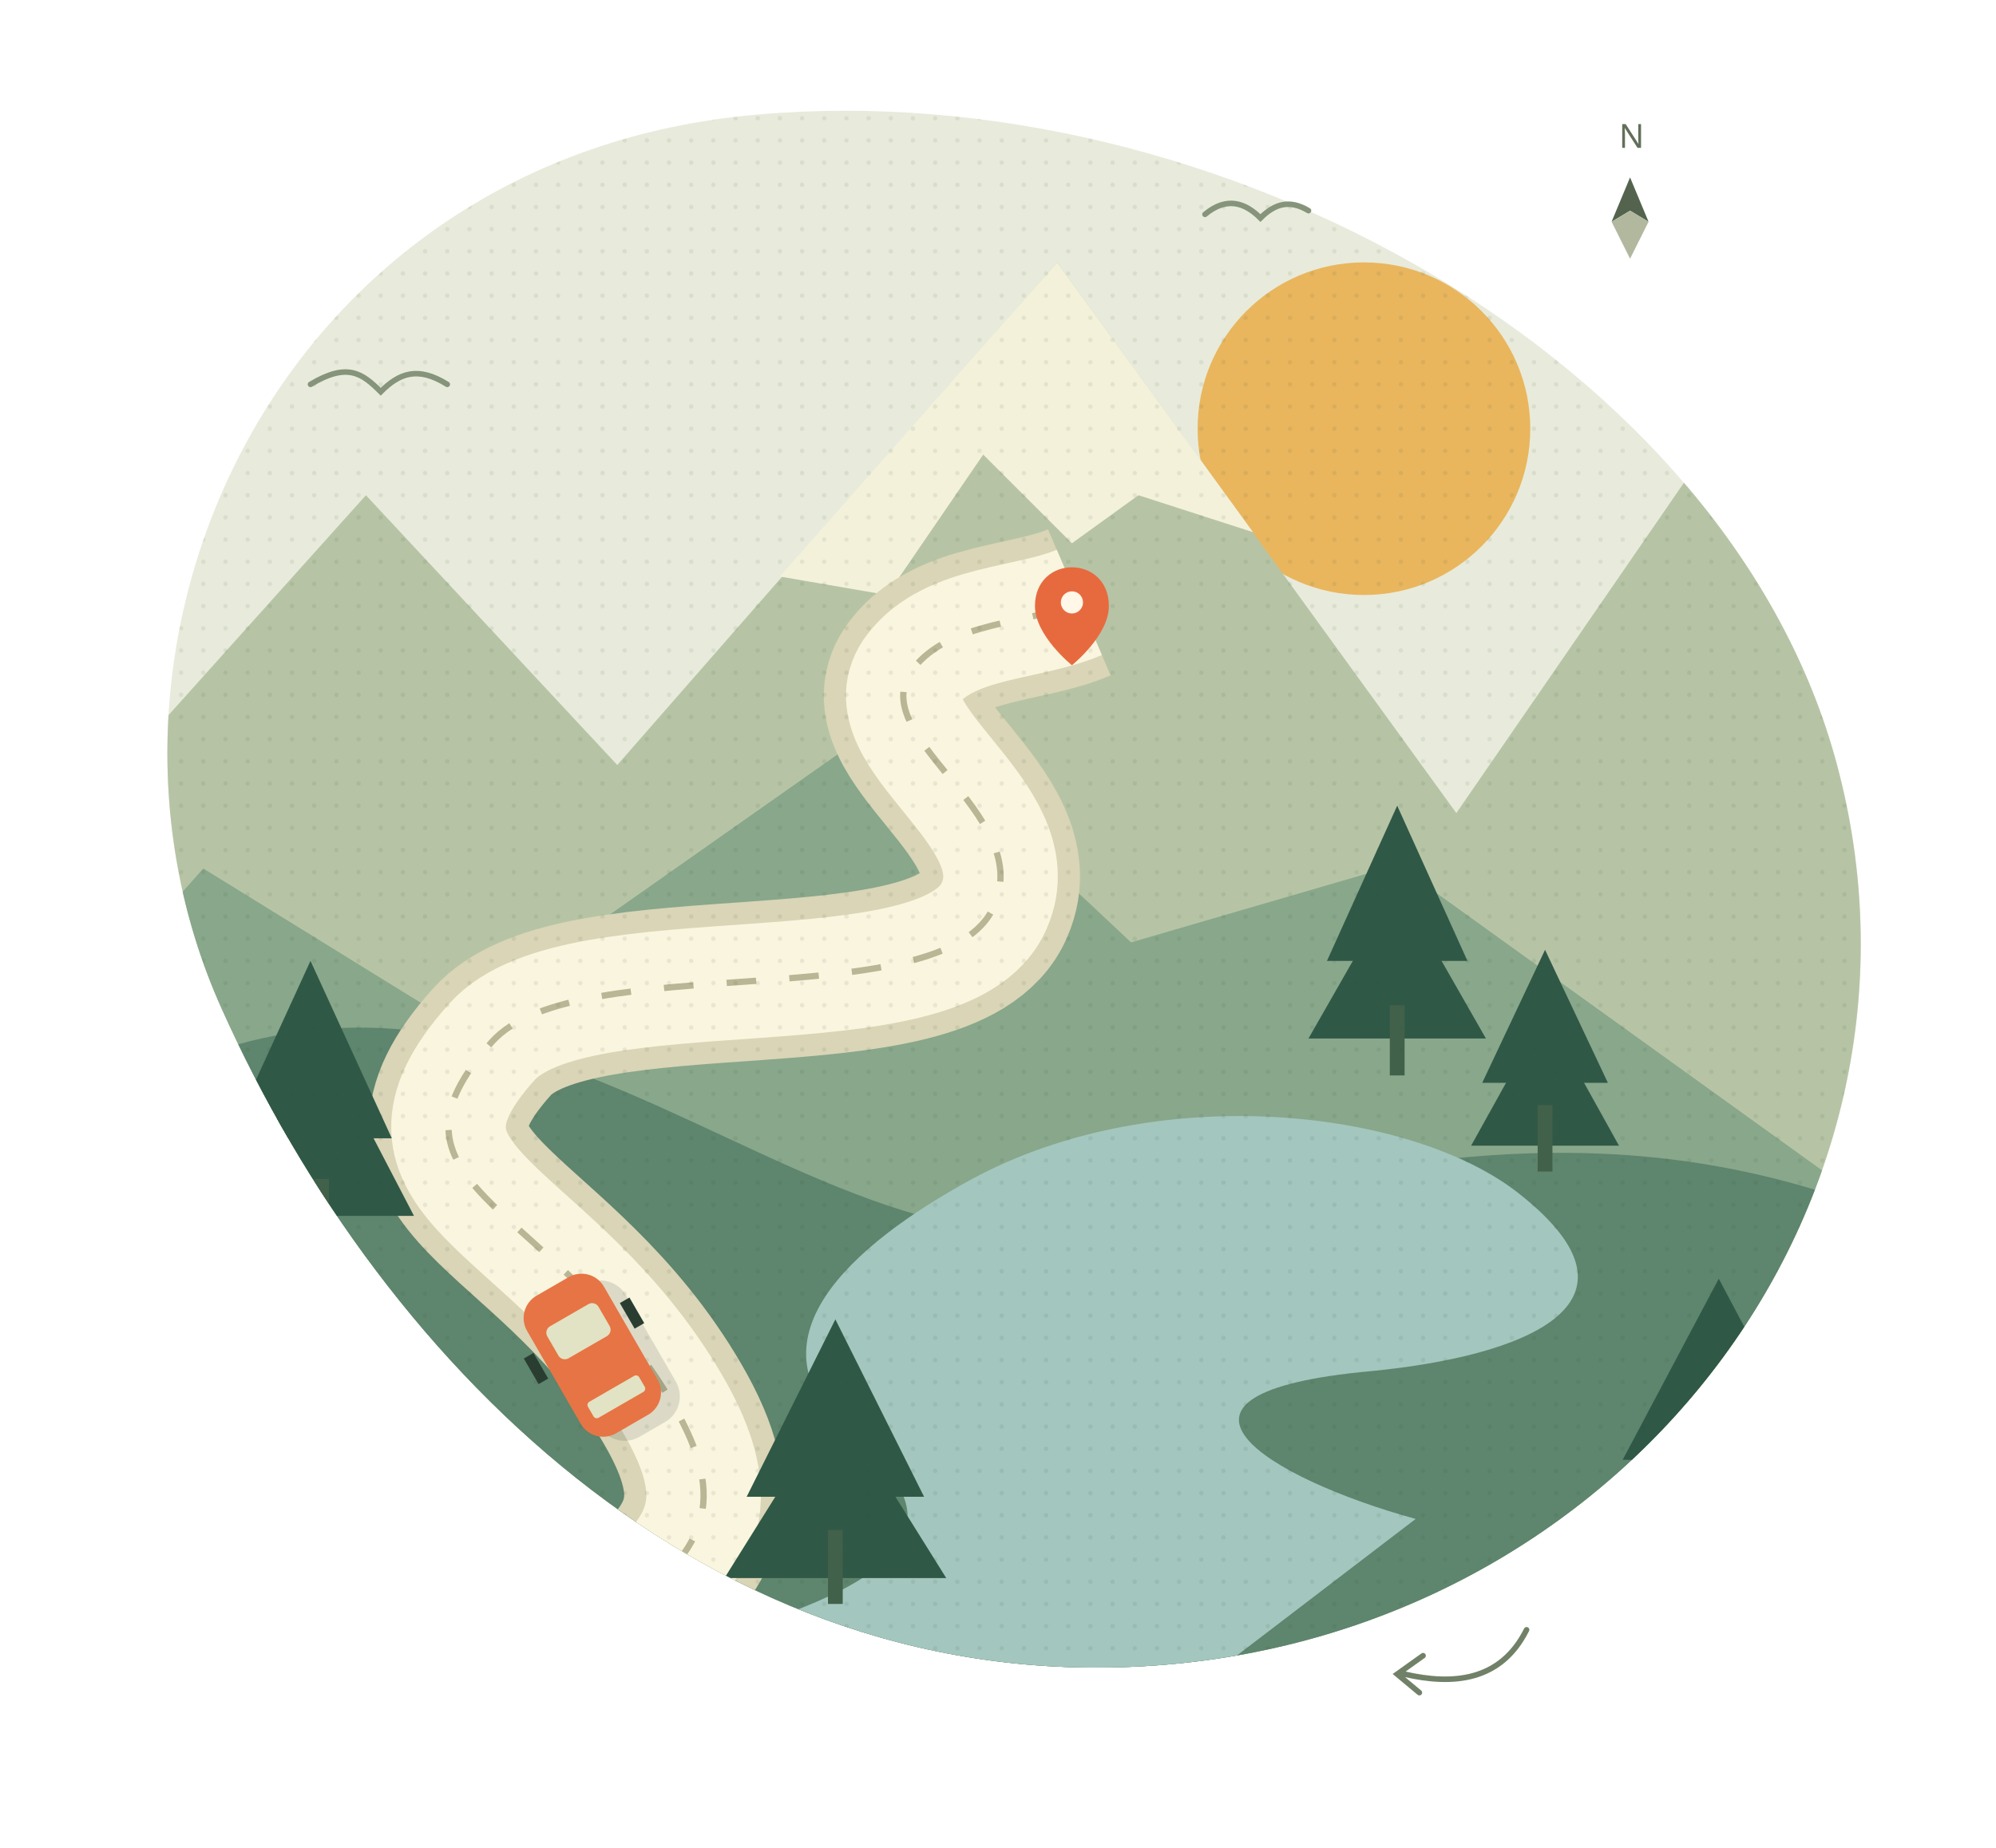
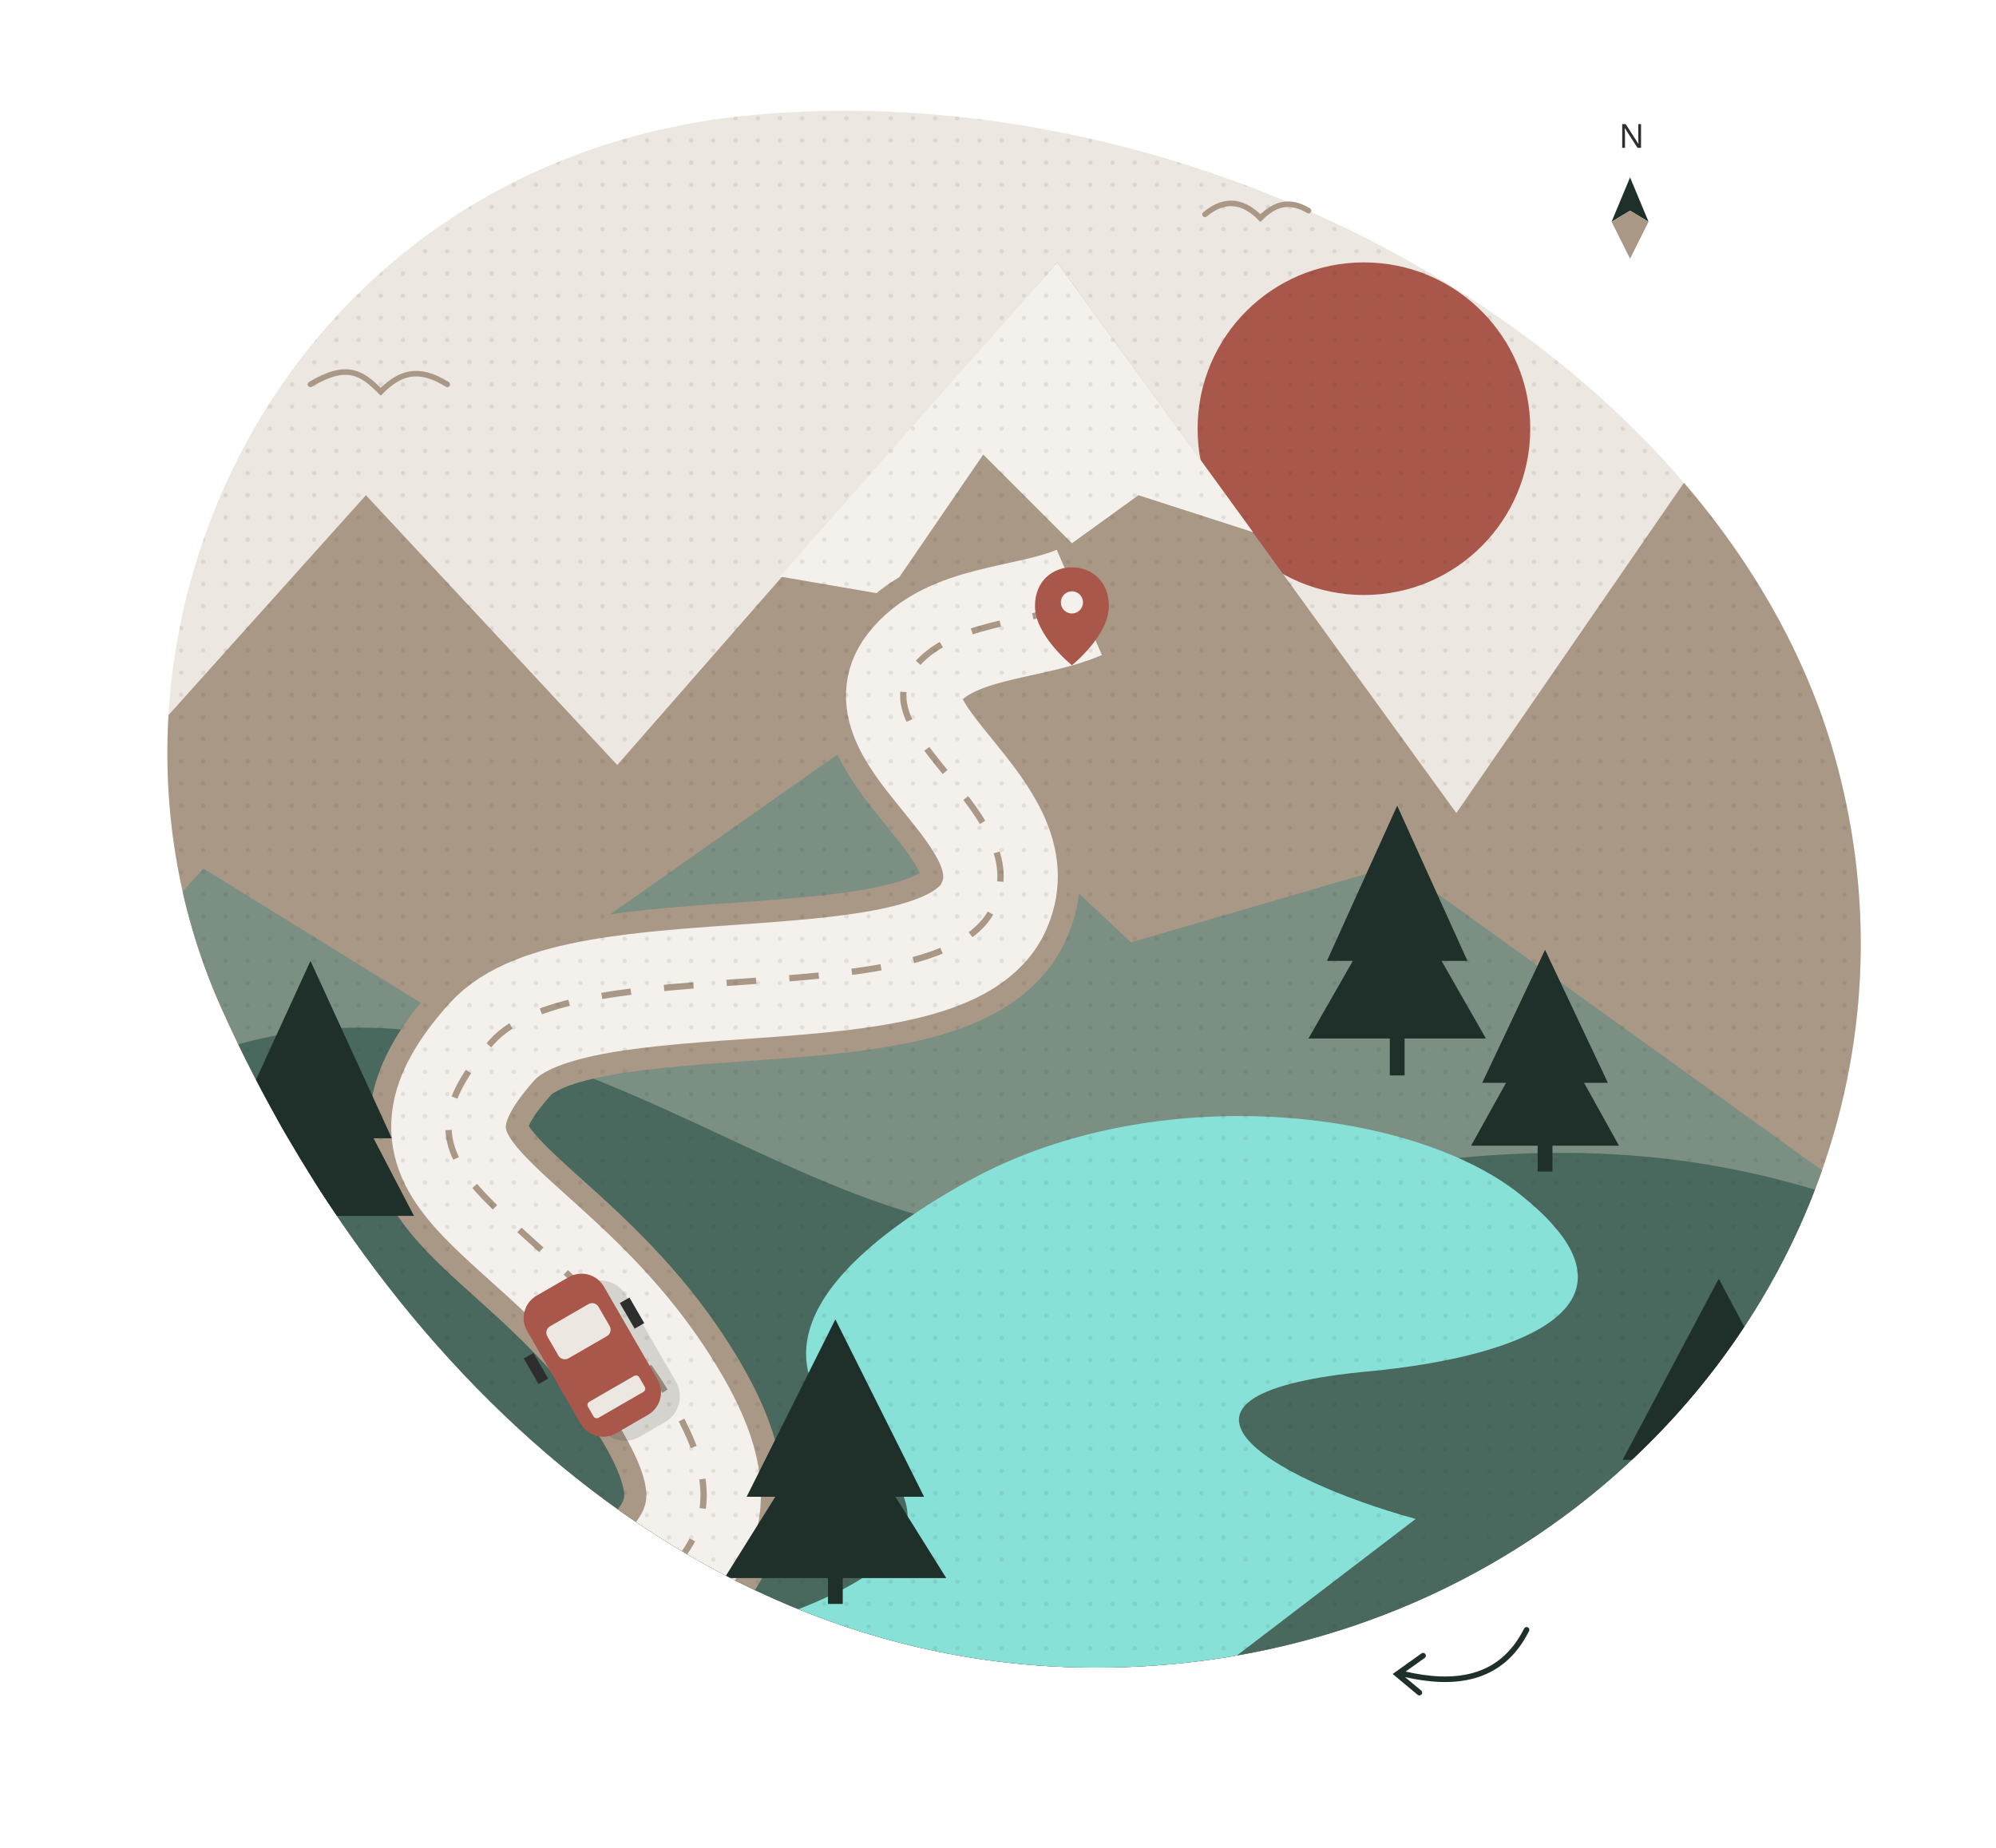
<svg xmlns="http://www.w3.org/2000/svg" viewBox="0 0 540 500" fill="none" aria-hidden="true">
  <defs>
    <clipPath id="land">
      <path d="M60 273C15 173 76 42 205 31c125-11 263 67 292 176 31 116-54 230-177 243C196 463 104 371 60 273Z" />
    </clipPath>
    <pattern id="grain" width="6" height="6" patternUnits="userSpaceOnUse">
-       <circle cx="1" cy="2" r=".6" fill="#354d35" opacity=".09" />
+       <circle cx="1" cy="2" r=".6" fill="#2E2E2E" opacity=".09" />
    </pattern>
  </defs>
  <g clip-path="url(#land)">
-     <path fill="#e8ebdb" d="M0 0h540v500H0z" />
-     <circle cx="369" cy="116" r="45" fill="#e9b65e" />
-     <path d="m-15 261 114-127 68 73L286 71l108 149 62-90 104 126v245H0Z" fill="#b6c4a5" />
-     <path d="m211 156 75-85 53 73-31-10-18 13-24-24-26 38Z" fill="#f4f1db" />
-     <path d="m-32 333 87-98 68 42 118-83 65 61 72-21 171 123v179H0Z" fill="#88a78b" />
-     <path d="M-10 328c133-125 216 27 312 3 91-22 167-38 267 29v169H0Z" fill="#5e856d" />
-     <path d="M263 319c50-27 119-19 148 4 38 30 1 44-40 48-66 6-28 29 12 40l-89 68-101-36c60-17 63-34 37-55-29-25 0-51 33-69Z" fill="#a3c6be" />
-     <path d="M21 516c149-82 193-86 158-141-32-50-80-55-46-93 23-26 123-6 136-37 11-25-36-46-22-64 10-13 31-12 45-18" stroke="#d9d5b6" stroke-width="43" />
-     <path d="M21 516c149-82 193-86 158-141-32-50-80-55-46-93 23-26 123-6 136-37 11-25-36-46-22-64 10-13 31-12 45-18" stroke="#faf5df" stroke-width="31" />
-     <path d="M21 516c149-82 193-86 158-141-32-50-80-55-46-93 23-26 123-6 136-37 11-25-36-46-22-64 10-13 31-12 45-18" stroke="#b8b694" stroke-width="1.7" stroke-dasharray="8 9" />
-     <g fill="#305846">
+     <path fill="#EDE7E1" d="M0 0h540v500H0z" />
+     <circle cx="369" cy="116" r="45" fill="#A9574B" />
+     <path d="m-15 261 114-127 68 73L286 71l108 149 62-90 104 126v245H0Z" fill="#A99886" />
+     <path d="m211 156 75-85 53 73-31-10-18 13-24-24-26 38Z" fill="#F4F0EB" />
+     <path d="m-32 333 87-98 68 42 118-83 65 61 72-21 171 123v179H0Z" fill="#7B8F83" />
+     <path d="M-10 328c133-125 216 27 312 3 91-22 167-38 267 29v169H0Z" fill="#49685E" />
+     <path d="M263 319c50-27 119-19 148 4 38 30 1 44-40 48-66 6-28 29 12 40l-89 68-101-36c60-17 63-34 37-55-29-25 0-51 33-69Z" fill="#88E1D6" />
+     <path d="M21 516c149-82 193-86 158-141-32-50-80-55-46-93 23-26 123-6 136-37 11-25-36-46-22-64 10-13 31-12 45-18" stroke="#A99886" stroke-width="43" />
+     <path d="M21 516c149-82 193-86 158-141-32-50-80-55-46-93 23-26 123-6 136-37 11-25-36-46-22-64 10-13 31-12 45-18" stroke="#F4F0EB" stroke-width="31" />
+     <path d="M21 516c149-82 193-86 158-141-32-50-80-55-46-93 23-26 123-6 136-37 11-25-36-46-22-64 10-13 31-12 45-18" stroke="#A99886" stroke-width="1.7" stroke-dasharray="8 9" />
+     <g fill="#1F2F2A">
      <path d="m84 260-22 48h44Z" />
      <path d="m87 281-27 48h52Z" />
      <path d="m378 218-19 42h38Z" />
      <path d="m378 239-24 42h48Z" />
      <path d="m418 257-17 36h34Z" />
      <path d="m418 274-20 36h40Z" />
      <path d="m226 357-24 48h48Z" />
      <path d="m226 379-30 48h60Z" />
      <path d="m465 346-26 49h52Z" />
      <path d="m465 369-31 48h62Z" />
    </g>
-     <g stroke="#41614a" stroke-width="4">
+     <g stroke="#1F2F2A" stroke-width="4">
      <path d="M87 319v16m291-63v19m40 8v18m-192 97v20m239-26v21" />
    </g>
    <path fill="url(#grain)" d="M0 0h540v500H0z" />
    <g transform="translate(161 368) rotate(-30)">
-       <rect x="-12" y="-23" width="24" height="43" rx="8" fill="#2e4234" opacity=".15" transform="translate(4 4)" />
-       <rect x="-12" y="-23" width="24" height="43" rx="7" fill="#e77444" />
-       <rect x="-8" y="-14" width="16" height="10" rx="2" fill="#e1e3c4" />
-       <rect x="-8" y="9" width="16" height="5" rx="1" fill="#e1e3c4" />
-       <path d="M-15-10v8m30-8v8" stroke="#293e31" stroke-width="3" />
+       <rect x="-12" y="-23" width="24" height="43" rx="8" fill="#1F2F2A" opacity=".15" transform="translate(4 4)" />
+       <rect x="-12" y="-23" width="24" height="43" rx="7" fill="#A9574B" />
+       <rect x="-8" y="-14" width="16" height="10" rx="2" fill="#EDE7E1" />
+       <rect x="-8" y="9" width="16" height="5" rx="1" fill="#EDE7E1" />
+       <path d="M-15-10v8m30-8v8" stroke="#2E2E2E" stroke-width="3" />
    </g>
  </g>
-   <path d="M280 164c0-14 20-14 20 0 0 8-10 16-10 16s-10-8-10-16Z" fill="#e76a3f" />
-   <circle cx="290" cy="163" r="3" fill="#fff7e7" />
-   <path d="m436 60 5-12 5 12-5-3-5 3Z" fill="#54634d" />
-   <path d="m441 70 5-10-5-3-5 3Z" fill="#b1b89e" />
-   <text x="438" y="40" fill="#62705b" font-size="9" font-family="sans-serif">N</text>
-   <path d="M84 104c10-6 14-3 19 2 5-5 10-7 18-2M326 58c6-5 11-3 15 1 4-4 8-5 13-2" stroke="#85947a" stroke-width="1.5" stroke-linecap="round" />
-   <path d="M413 441c-7 14-20 15-33 12m5-5-7 5 6 5" stroke="#718168" stroke-width="1.5" stroke-linecap="round" />
+   <path d="M280 164c0-14 20-14 20 0 0 8-10 16-10 16s-10-8-10-16Z" fill="#A9574B" />
+   <circle cx="290" cy="163" r="3" fill="#F4F0EB" />
+   <path d="m436 60 5-12 5 12-5-3-5 3Z" fill="#1F2F2A" />
+   <path d="m441 70 5-10-5-3-5 3Z" fill="#A99886" />
+   <text x="438" y="40" fill="#2E2E2E" font-size="9" font-family="sans-serif">N</text>
+   <path d="M84 104c10-6 14-3 19 2 5-5 10-7 18-2M326 58c6-5 11-3 15 1 4-4 8-5 13-2" stroke="#A99886" stroke-width="1.5" stroke-linecap="round" />
+   <path d="M413 441c-7 14-20 15-33 12m5-5-7 5 6 5" stroke="#1F2F2A" stroke-width="1.5" stroke-linecap="round" />
</svg>
